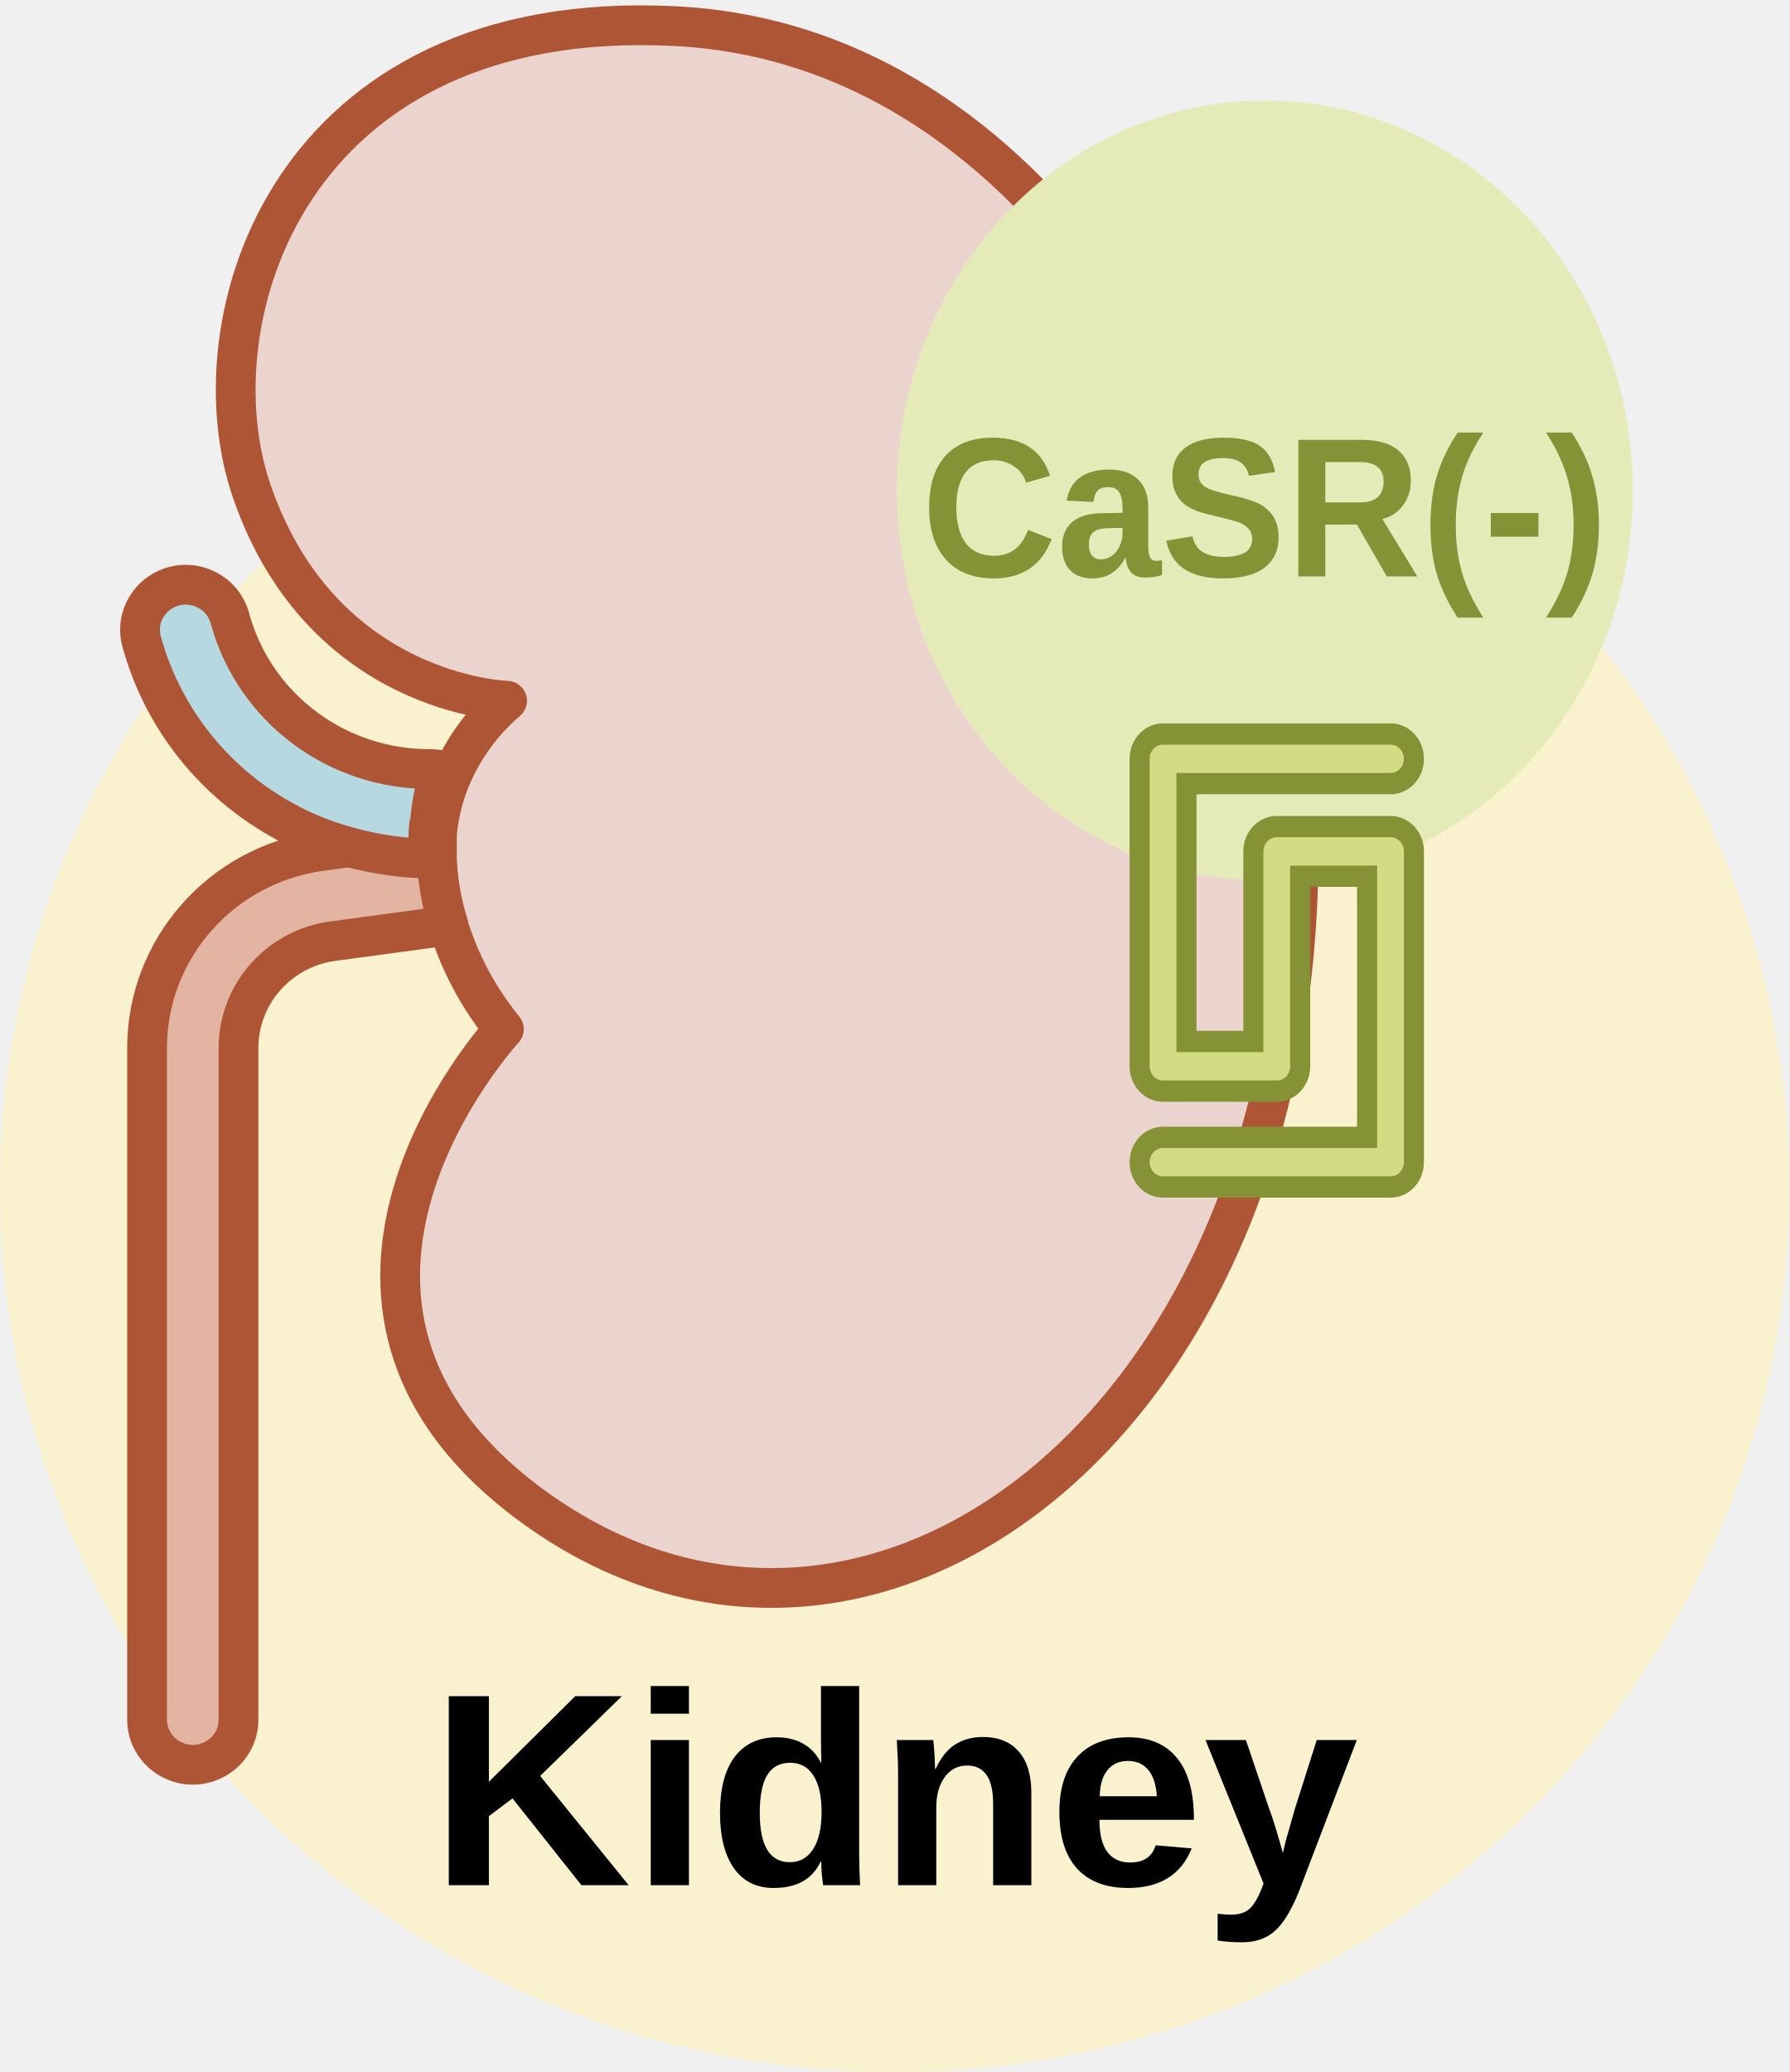
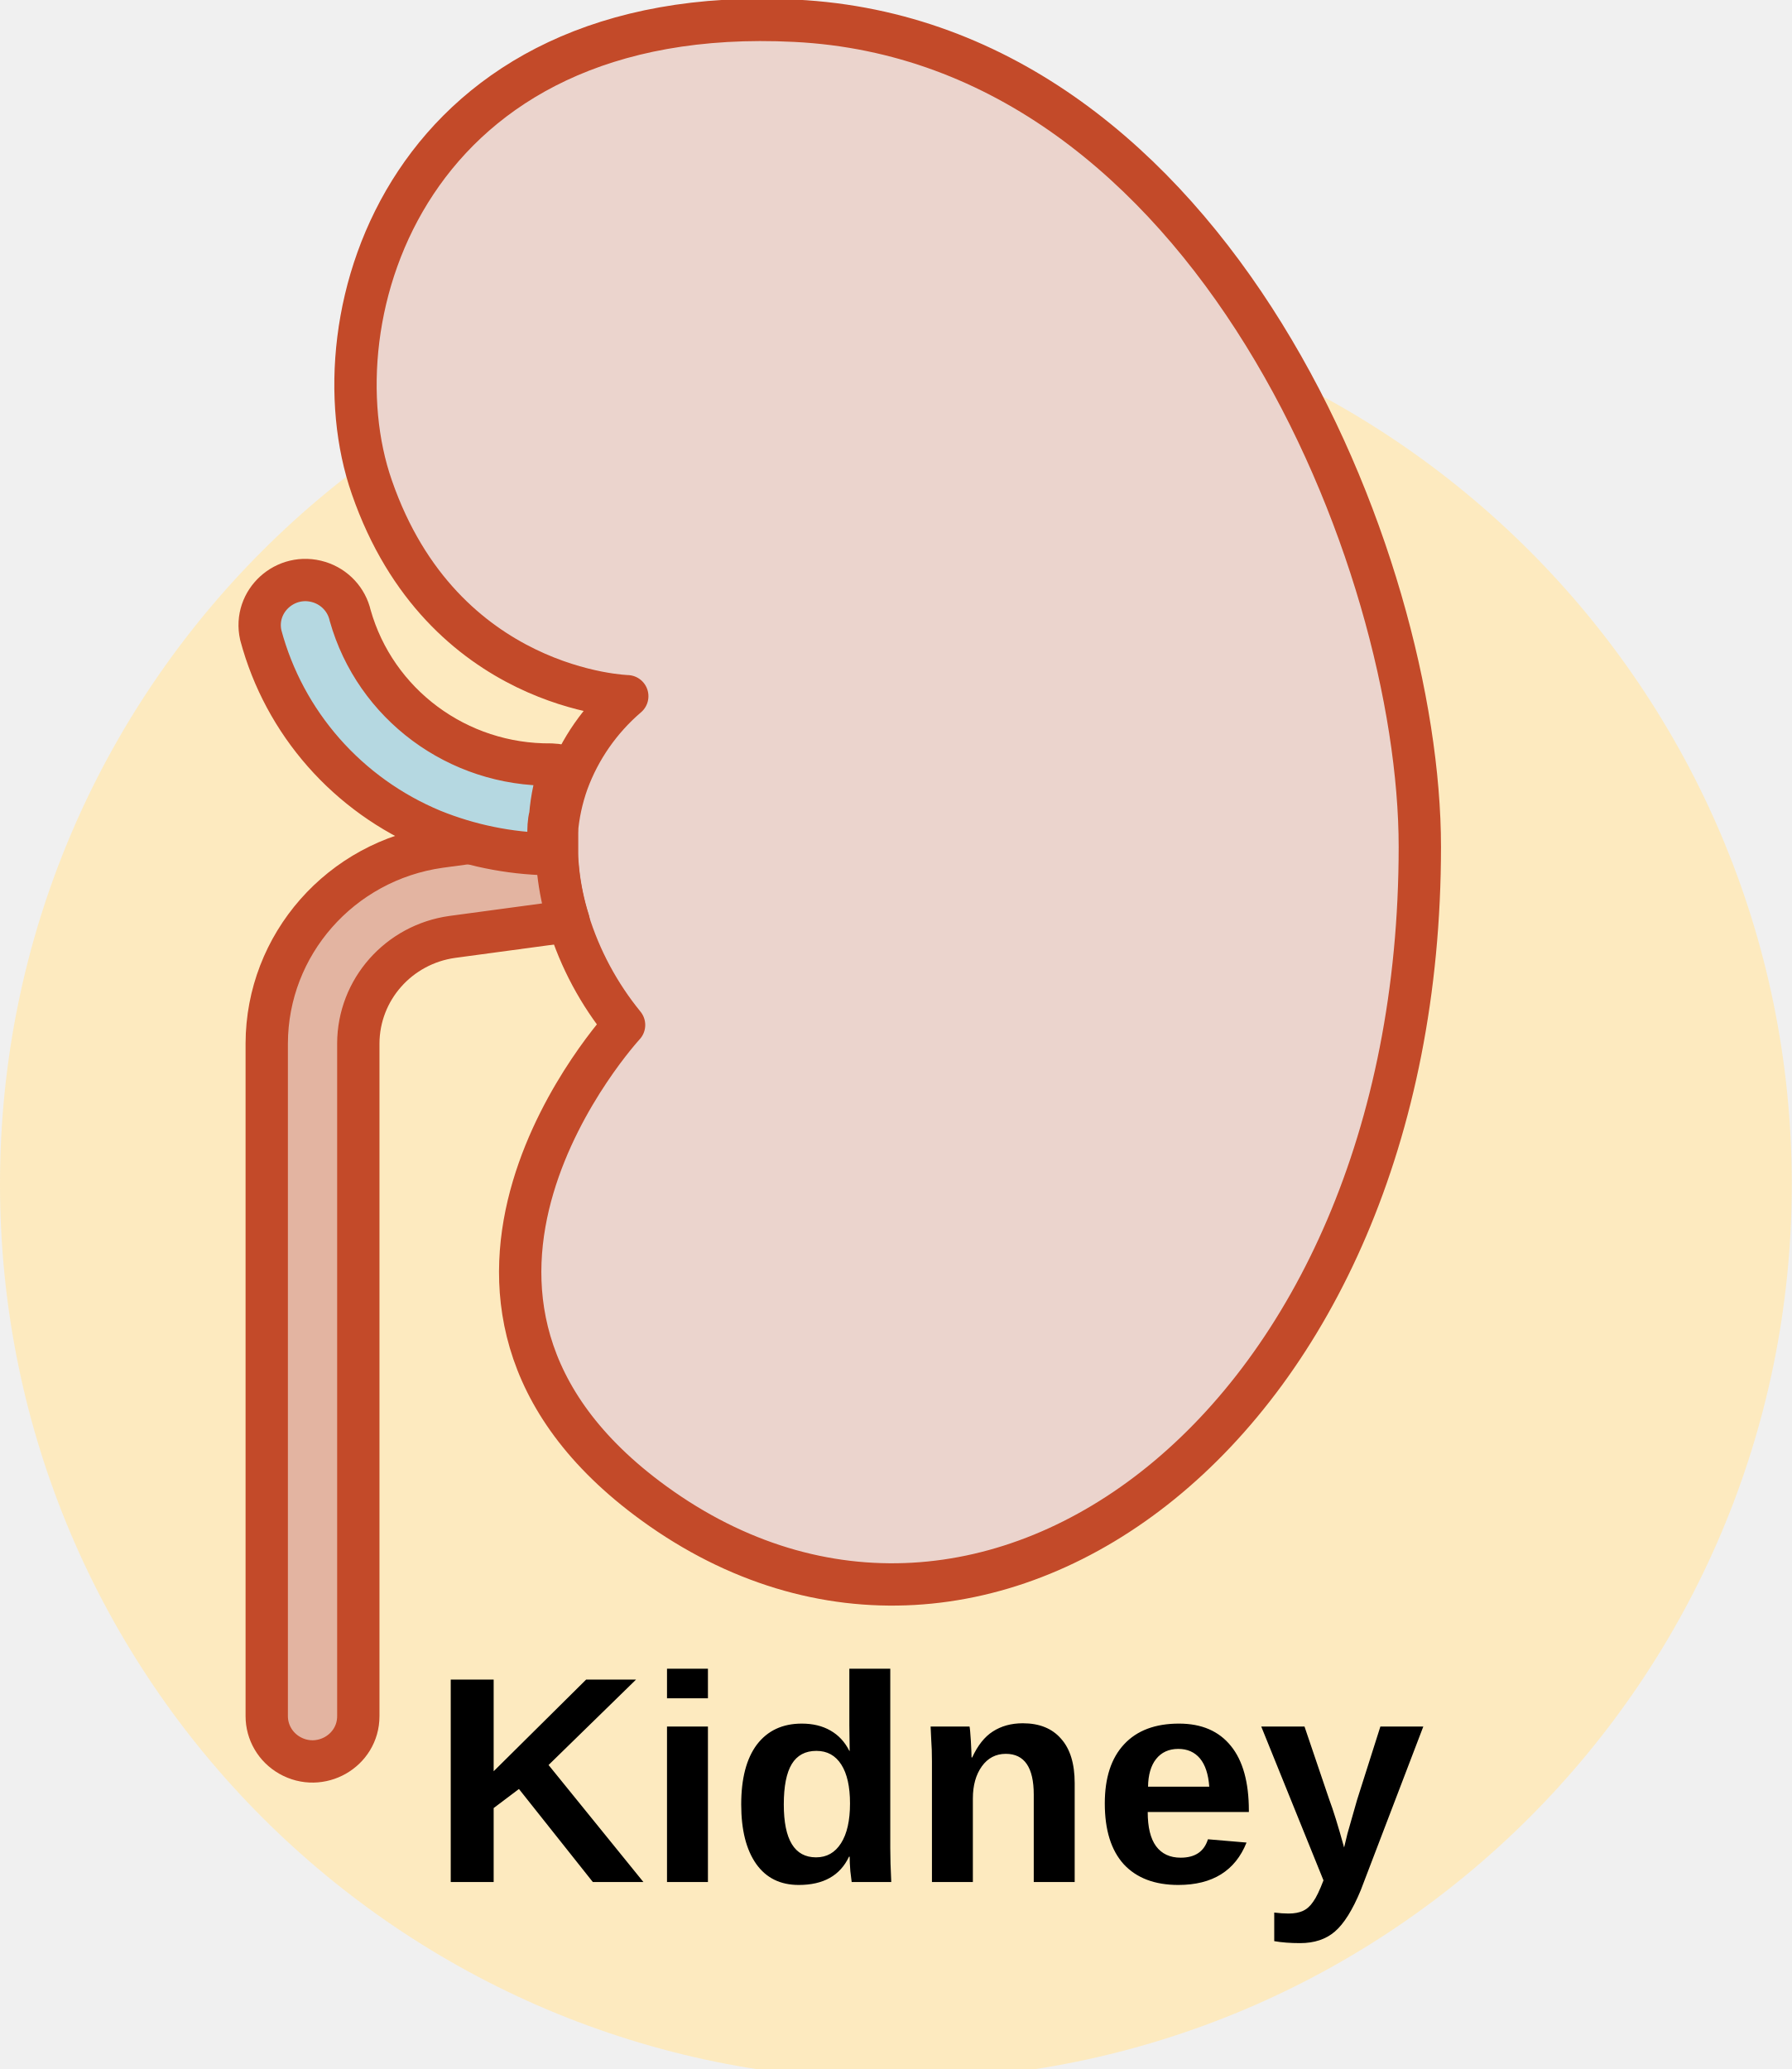
- <svg xmlns="http://www.w3.org/2000/svg" xmlns:xlink="http://www.w3.org/1999/xlink" viewBox="386.479 11.347 90 104.21" width="90" height="104.21">
+ <svg xmlns="http://www.w3.org/2000/svg" viewBox="386.479 11.347 84.66 97.772" width="84.66" height="97.772">
  <defs>
-     <style>.cls-1,.cls-15{fill:#eccbbd;}.cls-1,.cls-10,.cls-11,.cls-12,.cls-13,.cls-14,.cls-17,.cls-18,.cls-19,.cls-20,.cls-21,.cls-22,.cls-23,.cls-24,.cls-25,.cls-28,.cls-29,.cls-3,.cls-30,.cls-31,.cls-32,.cls-6,.cls-7,.cls-8{stroke:#ae5536;}.cls-1,.cls-10,.cls-11,.cls-12,.cls-13,.cls-14,.cls-17,.cls-18,.cls-20,.cls-21,.cls-22,.cls-23,.cls-24,.cls-25,.cls-28,.cls-29,.cls-3,.cls-30,.cls-31,.cls-32,.cls-33,.cls-6,.cls-7,.cls-8{stroke-linecap:round;}.cls-1,.cls-10,.cls-11,.cls-12,.cls-13,.cls-14,.cls-17,.cls-18,.cls-19,.cls-20,.cls-21,.cls-22,.cls-23,.cls-24,.cls-25,.cls-28,.cls-29,.cls-3,.cls-30,.cls-31,.cls-32,.cls-33,.cls-6,.cls-8{stroke-linejoin:round;}.cls-1,.cls-10,.cls-12,.cls-13,.cls-14,.cls-18,.cls-19,.cls-20,.cls-25,.cls-3,.cls-30,.cls-31,.cls-32,.cls-6,.cls-8{stroke-width:2px;}.cls-11,.cls-18,.cls-2,.cls-7{fill:none;}.cls-17,.cls-3,.cls-9{fill:#fff;}.cls-4{fill:#e5f3ea;}.cls-5{fill:#faf1ce;}.cls-6{fill:#f0f7f9;}.cls-7{stroke-miterlimit:10;}.cls-8{fill:#f6e6a7;}.cls-10{fill:#e3ecc1;}.cls-12{fill:#d5a696;}.cls-13{fill:#f4e297;}.cls-14{fill:#f8eec2;}.cls-16{clip-path:url(#clip-path);}.cls-19{fill:#f3e0d8;}.cls-20{fill:#e0eef2;}.cls-21{fill:#d4e9ed;}.cls-22{fill:#efd4c9;}.cls-23{fill:#e0eabb;}.cls-24{fill:#f8ecba;}.cls-25{fill:#f1d9d0;}.cls-26{clip-path:url(#clip-path-2);}.cls-27{clip-path:url(#clip-path-3);}.cls-28{fill:#cae3e9;}.cls-29{fill:#ebf4f7;}.cls-30{fill:#ebd4cd;}.cls-31{fill:#b5d8e1;}.cls-32{fill:#e3b4a1;}.cls-33{fill:#b6d391;stroke:#5e7658;}.cls-34,.cls-35{font-size:14px;font-family:Arial-BoldMT, Arial;font-weight:700;}.cls-35{fill:#5e7658;}</style>
-     <symbol id="CaSR-" data-name="CaSR-" viewBox="0 0 55 77.35">
-       <g id="Neues_Symbol_4" data-name="Neues Symbol 4">
-         <circle class="cls-1" cx="27.5" cy="27.5" r="27.5" style="fill: rgb(229, 235, 184); stroke-width: 0;" />
-       </g>
-       <text class="cls-2" transform="translate(1.83 33.55)" style="white-space: pre; font-family: Arial-BoldMT, Arial; font-size: 14px; font-weight: bold; line-height: 22.4px; width: 51.312px; perspective-origin: 25.656px 0px; fill: rgb(133, 146, 53);">CaSR(-)</text>
-       <g id="Neues_Symbol_3" data-name="Neues Symbol 3">
-         <polyline class="cls-3" points="36.89 46.41 19.89 46.41 19.89 68.09 28.39 68.09 28.39 52.94 36.89 52.94 36.89 74.85 19.89 74.85" style="fill: none; stroke: rgb(133, 146, 53); stroke-linecap: round; stroke-linejoin: round; stroke-width: 5px;" />
-         <polyline class="cls-4" points="36.89 46.41 19.89 46.41 19.89 68.09 28.39 68.09 28.39 52.94 36.89 52.94 36.89 74.85 19.89 74.85" style="fill: none; stroke: rgb(210, 221, 131); stroke-linecap: round; stroke-linejoin: round; stroke-width: 2px;" />
-       </g>
-     </symbol>
+     <style>
+ 		.cls-1{fill:#fdeabf;}
+ 		.cls-2{font-size:14px;font-family:Arial-BoldMT, Arial;font-weight:700;}
+ 		.cls-30,.cls-31,.cls-32{stroke:#c34a29;}
+ 		.cls-30,.cls-31,.cls-32{stroke-linecap:round;}
+ 		.cls-30,.cls-31,.cls-32{stroke-linejoin:round;}
+ 		.cls-30,.cls-31,.cls-32{stroke-width:2px;}
+ 		.cls-30{fill:#ebd4cd;}
+ 		.cls-31{fill:#b5d8e1;}
+ 		.cls-32{fill:#e3b4a1;}
+ 	</style>
  </defs>
-   <circle class="cls-5" cx="431.479" cy="70.557" r="45" transform="matrix(1, 0, 0, 0.987821, 0, 1.407325)" />
-   <text class="cls-34" style="white-space: pre; font-size: 14px;" x="408.116" y="106.047" transform="matrix(1, 0, 0, 0.987821, 0, 1.407325)">Kidney</text>
-   <path class="cls-30" d="M 451.796 54.159 C 451.796 83.27 429.976 99.243 413.316 87.132 C 399.146 76.829 411.826 63.109 411.826 63.109 C 410.563 61.56 409.612 59.786 409.026 57.883 C 408.771 57.069 408.597 56.231 408.506 55.384 C 408.506 55.097 408.446 54.781 408.446 54.475 C 408.446 54.169 408.446 53.754 408.446 53.408 C 408.514 52.552 408.696 51.708 408.986 50.899 C 409.598 49.235 410.631 47.752 411.986 46.592 C 411.986 46.592 402.706 46.345 399.156 36.092 C 396.156 27.498 400.966 11.673 420.426 12.661 C 441.356 13.708 451.796 39.796 451.796 54.159 Z" />
-   <path class="cls-32" d="M 409.036 57.873 C 408.949 57.903 408.858 57.923 408.766 57.932 L 403.206 58.683 C 400.501 59.057 398.485 61.338 398.476 64.037 L 398.476 97.831 C 398.476 99.58 396.56 100.673 395.026 99.798 C 394.315 99.392 393.876 98.643 393.876 97.831 L 393.876 64.037 C 393.89 59.07 397.589 54.865 402.566 54.159 L 402.566 54.159 L 408.126 53.408 C 408.236 53.399 408.346 53.399 408.456 53.408 C 408.456 53.754 408.456 54.11 408.456 54.475 C 408.456 54.841 408.456 55.097 408.516 55.384 C 408.607 56.228 408.782 57.062 409.036 57.873 Z" />
-   <path class="cls-31" d="M 408.029 53.62 C 408.029 53.926 408.029 54.242 408.089 54.528 L 408.029 54.528 C 406.031 54.487 404.057 54.082 402.209 53.333 C 397.946 51.564 394.758 47.94 393.579 43.524 C 393.194 41.816 394.824 40.338 396.513 40.862 C 397.297 41.106 397.89 41.743 398.069 42.536 C 399.331 47.002 403.474 50.073 408.169 50.024 C 408.333 50.029 408.497 50.049 408.659 50.083 C 408.368 50.892 408.186 51.736 408.119 52.592 C 408.029 52.908 408.029 53.254 408.029 53.62 Z" />
-   <g id="Bild" transform="matrix(0.371989, 0, 0, 0.334445, 406.7084, 18.48706)" />
-   <use width="55" height="77.35" transform="matrix(0.672988, 0, 0, 0.713343, 431.5948, 16.40465)" xlink:href="#CaSR-" />
+   <circle class="cls-1" cy="67.305" cx="428.809" r="42.33" />
+   <text transform="scale(1.006146,0.9938918)" y="100.899" x="404.347" style="font-size:14px;white-space:pre;" class="cls-2">Kidney</text>
+   <path class="cls-30" d="m 453.565,51.365 c 0,27.384 -20.525,42.409 -36.197,31.017 -13.329,-9.692 -1.402,-22.598 -1.402,-22.598 -1.188,-1.457 -2.083,-3.126 -2.634,-4.916 -0.24,-0.766 -0.404,-1.554 -0.489,-2.351 0,-0.27 -0.056,-0.567 -0.056,-0.855 0,-0.288 0,-0.678 0,-1.004 0.064,-0.805 0.235,-1.599 0.508,-2.36 0.576,-1.565 1.547,-2.96 2.822,-4.051 0,0 -8.729,-0.232 -12.069,-9.877 -2.822,-8.084 1.703,-22.97 20.008,-22.041 19.688,0.985 29.509,25.525 29.509,39.036 z" />
+   <path class="cls-32" d="m 413.342,54.858 c -0.082,0.028 -0.167,0.047 -0.254,0.056 l -5.23,0.706 c -2.545,0.352 -4.441,2.497 -4.449,5.036 v 31.789 c 0,1.645 -1.802,2.673 -3.245,1.85 -0.669,-0.382 -1.082,-1.086 -1.082,-1.85 v -31.789 c 0.013,-4.672 3.493,-8.628 8.174,-9.292 v 0 l 5.23,-0.706 c 0.103,-0.009 0.207,-0.009 0.31,0 0,0.325 0,0.66 0,1.004 0,0.344 0,0.585 0.056,0.855 0.086,0.794 0.25,1.578 0.489,2.341 z" />
+   <path class="cls-31" d="m 412.394,50.858 c 0,0.288 0,0.585 0.056,0.854 h -0.056 c -1.879,-0.039 -3.736,-0.42 -5.475,-1.124 -4.01,-1.664 -7.009,-5.073 -8.118,-9.227 -0.362,-1.607 1.171,-2.997 2.76,-2.504 0.737,0.23 1.295,0.829 1.464,1.575 1.187,4.201 5.084,7.09 9.501,7.044 0.154,0.005 0.309,0.024 0.461,0.056 -0.274,0.761 -0.445,1.555 -0.508,2.36 -0.085,0.297 -0.085,0.623 -0.085,0.967 z" />
+   <g id="Group_Resized_W84px" transform="matrix(0.3291559,0,0,0.2959349,410.0231,17.17145)" />
</svg>
